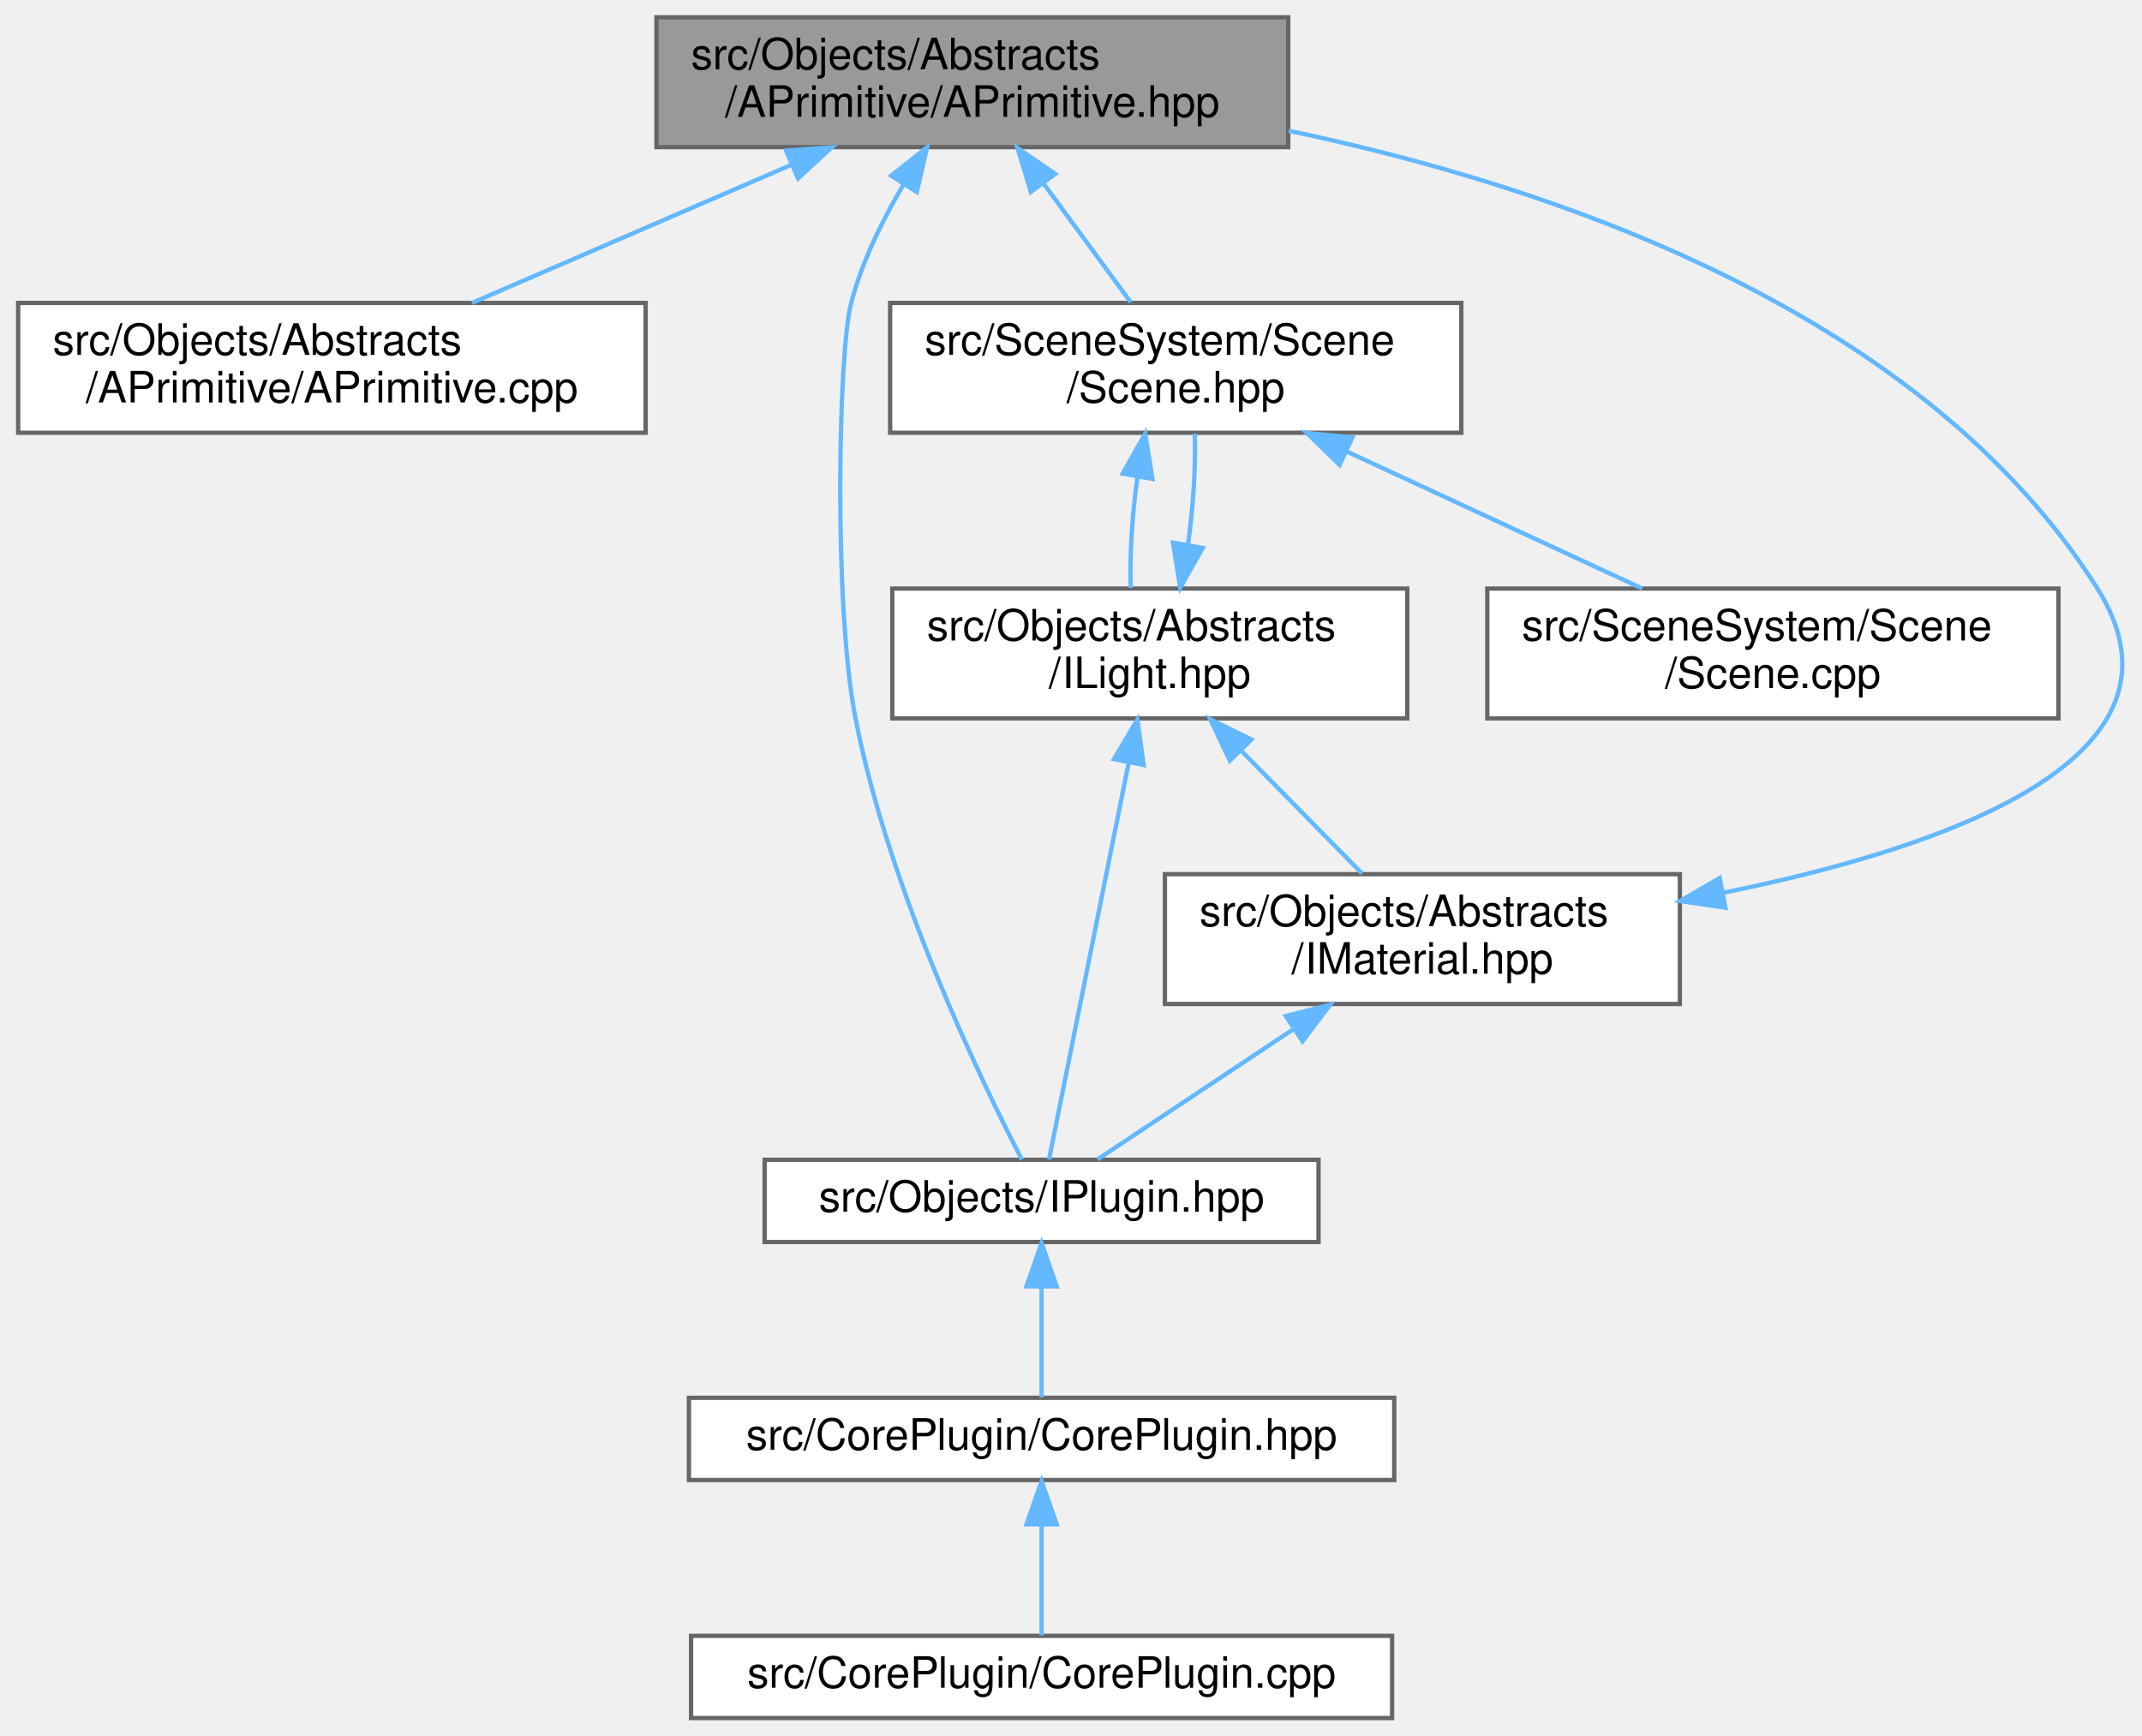
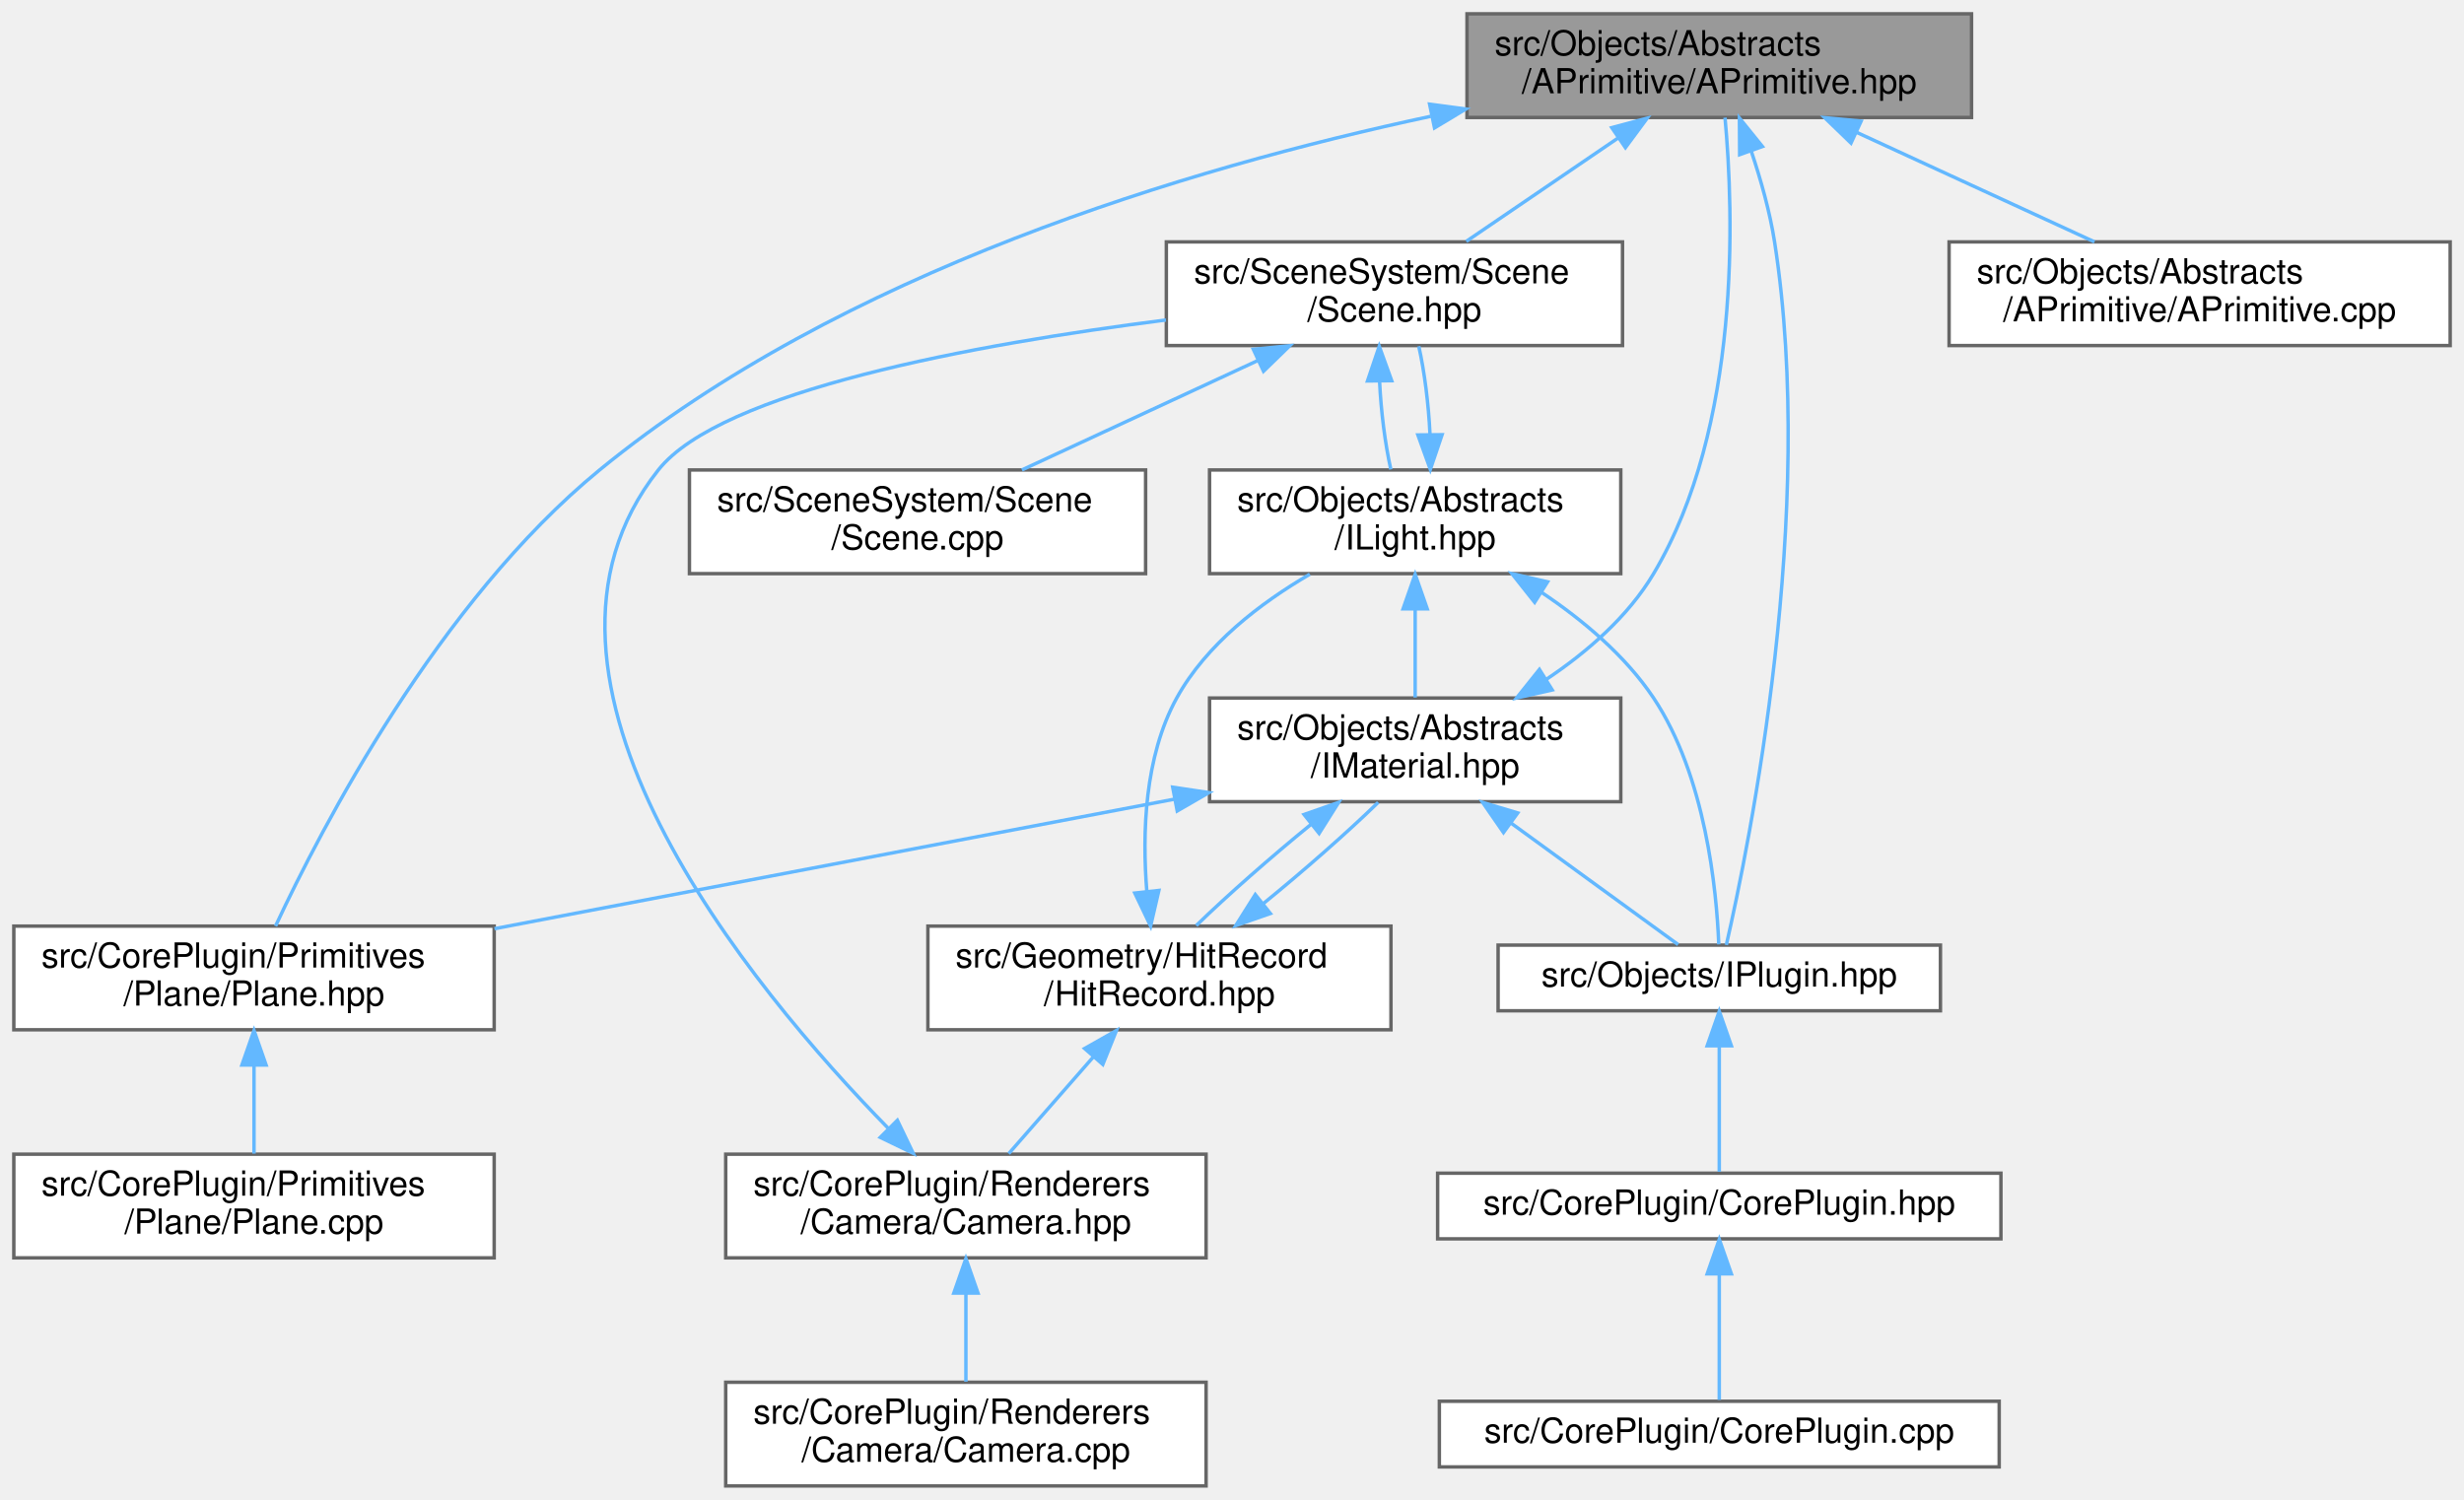
- <svg xmlns="http://www.w3.org/2000/svg" xmlns:xlink="http://www.w3.org/1999/xlink" width="495pt" height="401pt" viewBox="0.00 0.00 494.60 401.00">
-   <g id="graph0" class="graph" transform="scale(1 1) rotate(0) translate(4 397)">
+ <svg xmlns="http://www.w3.org/2000/svg" xmlns:xlink="http://www.w3.org/1999/xlink" width="713pt" height="434pt" viewBox="0.00 0.00 713.00 434.00">
+   <g id="graph0" class="graph" transform="scale(1 1) rotate(0) translate(4 430)">
    <g id="Node000001" class="node">
      <g id="a_Node000001">
        <a xlink:title=" ">
-           <polygon fill="#999999" stroke="#666666" points="293.5,-393 147.5,-393 147.5,-363 293.5,-363 293.5,-393" />
-           <text text-anchor="start" x="155.5" y="-381" font-family="Helvetica,sans-Serif" font-size="10.00">src/Objects/Abstracts</text>
-           <text text-anchor="middle" x="220.5" y="-370" font-family="Helvetica,sans-Serif" font-size="10.00">/APrimitive/APrimitive.hpp</text>
+           <polygon fill="#999999" stroke="#666666" points="566.5,-426 420.5,-426 420.5,-396 566.5,-396 566.5,-426" />
+           <text text-anchor="start" x="428.5" y="-414" font-family="Helvetica,sans-Serif" font-size="10.00">src/Objects/Abstracts</text>
+           <text text-anchor="middle" x="493.5" y="-403" font-family="Helvetica,sans-Serif" font-size="10.00">/APrimitive/APrimitive.hpp</text>
        </a>
      </g>
    </g>
    <g id="Node000002" class="node">
      <g id="a_Node000002">
-         <a xlink:href="APrimitive_8cpp.html" target="_top" xlink:title=" ">
-           <polygon fill="white" stroke="#666666" points="145,-327 0,-327 0,-297 145,-297 145,-327" />
-           <text text-anchor="start" x="8" y="-315" font-family="Helvetica,sans-Serif" font-size="10.00">src/Objects/Abstracts</text>
-           <text text-anchor="middle" x="72.5" y="-304" font-family="Helvetica,sans-Serif" font-size="10.00">/APrimitive/APrimitive.cpp</text>
+         <a xlink:href="Plane_8hpp.html" target="_top" xlink:title=" ">
+           <polygon fill="white" stroke="#666666" points="139,-162 0,-162 0,-132 139,-132 139,-162" />
+           <text text-anchor="start" x="8" y="-150" font-family="Helvetica,sans-Serif" font-size="10.00">src/CorePlugin/Primitives</text>
+           <text text-anchor="middle" x="69.5" y="-139" font-family="Helvetica,sans-Serif" font-size="10.00">/Plane/Plane.hpp</text>
        </a>
      </g>
    </g>
    <g id="edge1_Node000001_Node000002" class="edge">
      <g id="a_edge1_Node000001_Node000002">
        <a xlink:title=" ">
-           <path fill="none" stroke="#63b8ff" d="M178.69,-358.92C155.3,-348.8 126.58,-336.38 104.9,-327.01" />
-           <polygon fill="#63b8ff" stroke="#63b8ff" points="177.45,-362.2 188.02,-362.95 180.23,-355.77 177.45,-362.2" />
+           <path fill="none" stroke="#63b8ff" d="M410.01,-396.34C339.56,-381.29 239.32,-351.2 169.5,-294 122.92,-255.84 89.05,-190.53 75.73,-162.01" />
+           <polygon fill="#63b8ff" stroke="#63b8ff" points="409.68,-399.85 420.18,-398.45 411.1,-392.99 409.68,-399.85" />
+         </a>
+       </g>
+     </g>
+     <g id="Node000004" class="node">
+       <g id="a_Node000004">
+         <a xlink:href="APrimitive_8cpp.html" target="_top" xlink:title=" ">
+           <polygon fill="white" stroke="#666666" points="705,-360 560,-360 560,-330 705,-330 705,-360" />
+           <text text-anchor="start" x="568" y="-348" font-family="Helvetica,sans-Serif" font-size="10.00">src/Objects/Abstracts</text>
+           <text text-anchor="middle" x="632.5" y="-337" font-family="Helvetica,sans-Serif" font-size="10.00">/APrimitive/APrimitive.cpp</text>
+         </a>
+       </g>
+     </g>
+     <g id="edge3_Node000001_Node000004" class="edge">
+       <g id="a_edge3_Node000001_Node000004">
+         <a xlink:title=" ">
+           <path fill="none" stroke="#63b8ff" d="M533.36,-391.65C555.22,-381.58 581.89,-369.3 602.07,-360.01" />
+           <polygon fill="#63b8ff" stroke="#63b8ff" points="531.62,-388.59 524,-395.95 534.55,-394.95 531.62,-388.59" />
+         </a>
+       </g>
+     </g>
+     <g id="Node000005" class="node">
+       <g id="a_Node000005">
+         <a xlink:href="IPlugin_8hpp.html" target="_top" xlink:title=" ">
+           <polygon fill="white" stroke="#666666" points="557.5,-156.5 429.5,-156.5 429.5,-137.5 557.5,-137.5 557.5,-156.5" />
+           <text text-anchor="middle" x="493.5" y="-144.5" font-family="Helvetica,sans-Serif" font-size="10.00">src/Objects/IPlugin.hpp</text>
+         </a>
+       </g>
+     </g>
+     <g id="edge4_Node000001_Node000005" class="edge">
+       <g id="a_edge4_Node000001_Node000005">
+         <a xlink:title=" ">
+           <path fill="none" stroke="#63b8ff" d="M502.77,-386.21C505.51,-378.03 508.14,-368.74 509.5,-360 521.74,-281.59 502.14,-185.35 495.54,-156.54" />
+           <polygon fill="#63b8ff" stroke="#63b8ff" points="499.4,-385.25 499.33,-395.84 505.99,-387.6 499.4,-385.25" />
+         </a>
+       </g>
+     </g>
+     <g id="Node000008" class="node">
+       <g id="a_Node000008">
+         <a xlink:href="Scene_8hpp.html" target="_top" xlink:title=" ">
+           <polygon fill="white" stroke="#666666" points="465.5,-360 333.5,-360 333.5,-330 465.5,-330 465.5,-360" />
+           <text text-anchor="start" x="341.5" y="-348" font-family="Helvetica,sans-Serif" font-size="10.00">src/SceneSystem/Scene</text>
+           <text text-anchor="middle" x="399.5" y="-337" font-family="Helvetica,sans-Serif" font-size="10.00">/Scene.hpp</text>
+         </a>
+       </g>
+     </g>
+     <g id="edge7_Node000001_Node000008" class="edge">
+       <g id="a_edge7_Node000001_Node000008">
+         <a xlink:title=" ">
+           <path fill="none" stroke="#63b8ff" d="M464.17,-390.03C449.94,-380.34 433.19,-368.94 420.3,-360.16" />
+           <polygon fill="#63b8ff" stroke="#63b8ff" points="462.4,-393.06 472.64,-395.8 466.34,-387.28 462.4,-393.06" />
        </a>
      </g>
    </g>
    <g id="Node000003" class="node">
      <g id="a_Node000003">
-         <a xlink:href="IPlugin_8hpp.html" target="_top" xlink:title=" ">
-           <polygon fill="white" stroke="#666666" points="300.5,-129 172.5,-129 172.5,-110 300.5,-110 300.5,-129" />
-           <text text-anchor="middle" x="236.5" y="-117" font-family="Helvetica,sans-Serif" font-size="10.00">src/Objects/IPlugin.hpp</text>
-         </a>
-       </g>
-     </g>
-     <g id="edge2_Node000001_Node000003" class="edge">
-       <g id="a_edge2_Node000001_Node000003">
-         <a xlink:title=" ">
-           <path fill="none" stroke="#63b8ff" d="M204.6,-354.36C199.72,-346.13 194.98,-336.51 192.5,-327 189.5,-315.5 188.43,-256.92 193.5,-231 201.28,-191.2 222.55,-147.22 231.94,-129.06" />
-           <polygon fill="#63b8ff" stroke="#63b8ff" points="201.75,-356.4 210.06,-362.97 207.66,-352.65 201.75,-356.4" />
+         <a xlink:href="Plane_8cpp.html" target="_top" xlink:title=" ">
+           <polygon fill="white" stroke="#666666" points="139,-96 0,-96 0,-66 139,-66 139,-96" />
+           <text text-anchor="start" x="8" y="-84" font-family="Helvetica,sans-Serif" font-size="10.00">src/CorePlugin/Primitives</text>
+           <text text-anchor="middle" x="69.5" y="-73" font-family="Helvetica,sans-Serif" font-size="10.00">/Plane/Plane.cpp</text>
+         </a>
+       </g>
+     </g>
+     <g id="edge2_Node000002_Node000003" class="edge">
+       <g id="a_edge2_Node000002_Node000003">
+         <a xlink:title=" ">
+           <path fill="none" stroke="#63b8ff" d="M69.5,-121.54C69.5,-112.96 69.5,-103.61 69.5,-96.16" />
+           <polygon fill="#63b8ff" stroke="#63b8ff" points="66,-121.8 69.5,-131.8 73,-121.8 66,-121.8" />
        </a>
      </g>
    </g>
    <g id="Node000006" class="node">
      <g id="a_Node000006">
-         <a xlink:href="Scene_8hpp.html" target="_top" xlink:title=" ">
-           <polygon fill="white" stroke="#666666" points="333.5,-327 201.5,-327 201.5,-297 333.5,-297 333.5,-327" />
-           <text text-anchor="start" x="209.5" y="-315" font-family="Helvetica,sans-Serif" font-size="10.00">src/SceneSystem/Scene</text>
-           <text text-anchor="middle" x="267.5" y="-304" font-family="Helvetica,sans-Serif" font-size="10.00">/Scene.hpp</text>
-         </a>
-       </g>
-     </g>
-     <g id="edge5_Node000001_Node000006" class="edge">
-       <g id="a_edge5_Node000001_Node000006">
-         <a xlink:title=" ">
-           <path fill="none" stroke="#63b8ff" d="M237,-354.53C243.69,-345.43 251.2,-335.19 257.1,-327.16" />
-           <polygon fill="#63b8ff" stroke="#63b8ff" points="234.03,-352.66 230.93,-362.8 239.67,-356.81 234.03,-352.66" />
-         </a>
-       </g>
-     </g>
-     <g id="Node000004" class="node">
-       <g id="a_Node000004">
        <a xlink:href="CorePlugin_8hpp.html" target="_top" xlink:title=" ">
-           <polygon fill="white" stroke="#666666" points="318,-74 155,-74 155,-55 318,-55 318,-74" />
-           <text text-anchor="middle" x="236.5" y="-62" font-family="Helvetica,sans-Serif" font-size="10.00">src/CorePlugin/CorePlugin.hpp</text>
-         </a>
-       </g>
-     </g>
-     <g id="edge3_Node000003_Node000004" class="edge">
-       <g id="a_edge3_Node000003_Node000004">
-         <a xlink:title=" ">
-           <path fill="none" stroke="#63b8ff" d="M236.5,-99.66C236.5,-90.93 236.5,-80.99 236.5,-74.09" />
-           <polygon fill="#63b8ff" stroke="#63b8ff" points="233,-99.75 236.5,-109.75 240,-99.75 233,-99.75" />
-         </a>
-       </g>
-     </g>
-     <g id="Node000005" class="node">
-       <g id="a_Node000005">
-         <a xlink:href="CorePlugin_8cpp.html" target="_top" xlink:title=" ">
-           <polygon fill="white" stroke="#666666" points="317.5,-19 155.5,-19 155.5,0 317.5,0 317.5,-19" />
-           <text text-anchor="middle" x="236.5" y="-7" font-family="Helvetica,sans-Serif" font-size="10.00">src/CorePlugin/CorePlugin.cpp</text>
-         </a>
-       </g>
-     </g>
-     <g id="edge4_Node000004_Node000005" class="edge">
-       <g id="a_edge4_Node000004_Node000005">
-         <a xlink:title=" ">
-           <path fill="none" stroke="#63b8ff" d="M236.5,-44.66C236.5,-35.93 236.5,-25.99 236.5,-19.09" />
-           <polygon fill="#63b8ff" stroke="#63b8ff" points="233,-44.75 236.5,-54.75 240,-44.75 233,-44.75" />
+           <polygon fill="white" stroke="#666666" points="575,-90.5 412,-90.5 412,-71.5 575,-71.5 575,-90.5" />
+           <text text-anchor="middle" x="493.5" y="-78.5" font-family="Helvetica,sans-Serif" font-size="10.00">src/CorePlugin/CorePlugin.hpp</text>
+         </a>
+       </g>
+     </g>
+     <g id="edge5_Node000005_Node000006" class="edge">
+       <g id="a_edge5_Node000005_Node000006">
+         <a xlink:title=" ">
+           <path fill="none" stroke="#63b8ff" d="M493.5,-127.08C493.5,-115.13 493.5,-100.22 493.5,-90.91" />
+           <polygon fill="#63b8ff" stroke="#63b8ff" points="490,-127.37 493.5,-137.37 497,-127.37 490,-127.37" />
        </a>
      </g>
    </g>
    <g id="Node000007" class="node">
      <g id="a_Node000007">
-         <a xlink:href="ILight_8hpp.html" target="_top" xlink:title=" ">
-           <polygon fill="white" stroke="#666666" points="321,-261 202,-261 202,-231 321,-231 321,-261" />
-           <text text-anchor="start" x="210" y="-249" font-family="Helvetica,sans-Serif" font-size="10.00">src/Objects/Abstracts</text>
-           <text text-anchor="middle" x="261.5" y="-238" font-family="Helvetica,sans-Serif" font-size="10.00">/ILight.hpp</text>
+         <a xlink:href="CorePlugin_8cpp.html" target="_top" xlink:title=" ">
+           <polygon fill="white" stroke="#666666" points="574.5,-24.5 412.5,-24.5 412.5,-5.5 574.5,-5.5 574.5,-24.5" />
+           <text text-anchor="middle" x="493.5" y="-12.5" font-family="Helvetica,sans-Serif" font-size="10.00">src/CorePlugin/CorePlugin.cpp</text>
        </a>
      </g>
    </g>
    <g id="edge6_Node000006_Node000007" class="edge">
      <g id="a_edge6_Node000006_Node000007">
        <a xlink:title=" ">
-           <path fill="none" stroke="#63b8ff" d="M258.67,-286.83C257.44,-278.17 256.84,-268.7 257.11,-261.16" />
-           <polygon fill="#63b8ff" stroke="#63b8ff" points="255.24,-287.57 260.45,-296.8 262.13,-286.34 255.24,-287.57" />
+           <path fill="none" stroke="#63b8ff" d="M493.5,-61.08C493.5,-49.13 493.5,-34.22 493.5,-24.91" />
+           <polygon fill="#63b8ff" stroke="#63b8ff" points="490,-61.37 493.5,-71.37 497,-61.37 490,-61.37" />
        </a>
      </g>
    </g>
    <g id="Node000009" class="node">
      <g id="a_Node000009">
+         <a xlink:href="ILight_8hpp.html" target="_top" xlink:title=" ">
+           <polygon fill="white" stroke="#666666" points="465,-294 346,-294 346,-264 465,-264 465,-294" />
+           <text text-anchor="start" x="354" y="-282" font-family="Helvetica,sans-Serif" font-size="10.00">src/Objects/Abstracts</text>
+           <text text-anchor="middle" x="405.5" y="-271" font-family="Helvetica,sans-Serif" font-size="10.00">/ILight.hpp</text>
+         </a>
+       </g>
+     </g>
+     <g id="edge8_Node000008_Node000009" class="edge">
+       <g id="a_edge8_Node000008_Node000009">
+         <a xlink:title=" ">
+           <path fill="none" stroke="#63b8ff" d="M395.21,-319.54C395.62,-310.96 396.79,-301.61 398.46,-294.16" />
+           <polygon fill="#63b8ff" stroke="#63b8ff" points="391.71,-319.76 395.11,-329.8 398.71,-319.83 391.71,-319.76" />
+         </a>
+       </g>
+     </g>
+     <g id="Node000014" class="node">
+       <g id="a_Node000014">
        <a xlink:href="Scene_8cpp.html" target="_top" xlink:title=" ">
-           <polygon fill="white" stroke="#666666" points="471.5,-261 339.5,-261 339.5,-231 471.5,-231 471.5,-261" />
-           <text text-anchor="start" x="347.5" y="-249" font-family="Helvetica,sans-Serif" font-size="10.00">src/SceneSystem/Scene</text>
-           <text text-anchor="middle" x="405.5" y="-238" font-family="Helvetica,sans-Serif" font-size="10.00">/Scene.cpp</text>
-         </a>
-       </g>
-     </g>
-     <g id="edge12_Node000006_Node000009" class="edge">
-       <g id="a_edge12_Node000006_Node000009">
-         <a xlink:title=" ">
-           <path fill="none" stroke="#63b8ff" d="M307.07,-292.65C328.77,-282.58 355.26,-270.3 375.29,-261.01" />
-           <polygon fill="#63b8ff" stroke="#63b8ff" points="305.38,-289.57 297.78,-296.95 308.33,-295.92 305.38,-289.57" />
-         </a>
-       </g>
-     </g>
-     <g id="edge10_Node000007_Node000003" class="edge">
-       <g id="a_edge10_Node000007_Node000003">
-         <a xlink:title=" ">
-           <path fill="none" stroke="#63b8ff" d="M256.65,-220.86C251.01,-192.74 241.97,-147.75 238.22,-129.07" />
-           <polygon fill="#63b8ff" stroke="#63b8ff" points="253.23,-221.6 258.63,-230.72 260.09,-220.22 253.23,-221.6" />
-         </a>
-       </g>
-     </g>
-     <g id="edge11_Node000007_Node000006" class="edge">
-       <g id="a_edge11_Node000007_Node000006">
-         <a xlink:title=" ">
-           <path fill="none" stroke="#63b8ff" d="M270.33,-271.13C271.55,-279.78 272.16,-289.26 271.89,-296.8" />
-           <polygon fill="#63b8ff" stroke="#63b8ff" points="273.75,-270.39 268.54,-261.16 266.86,-271.62 273.75,-270.39" />
-         </a>
-       </g>
-     </g>
-     <g id="Node000008" class="node">
-       <g id="a_Node000008">
+           <polygon fill="white" stroke="#666666" points="327.5,-294 195.5,-294 195.5,-264 327.5,-264 327.5,-294" />
+           <text text-anchor="start" x="203.5" y="-282" font-family="Helvetica,sans-Serif" font-size="10.00">src/SceneSystem/Scene</text>
+           <text text-anchor="middle" x="261.5" y="-271" font-family="Helvetica,sans-Serif" font-size="10.00">/Scene.cpp</text>
+         </a>
+       </g>
+     </g>
+     <g id="edge21_Node000008_Node000014" class="edge">
+       <g id="a_edge21_Node000008_Node000014">
+         <a xlink:title=" ">
+           <path fill="none" stroke="#63b8ff" d="M359.93,-325.65C338.23,-315.58 311.74,-303.3 291.71,-294.01" />
+           <polygon fill="#63b8ff" stroke="#63b8ff" points="358.67,-328.92 369.22,-329.95 361.62,-322.57 358.67,-328.92" />
+         </a>
+       </g>
+     </g>
+     <g id="edge19_Node000009_Node000005" class="edge">
+       <g id="a_edge19_Node000009_Node000005">
+         <a xlink:title=" ">
+           <path fill="none" stroke="#63b8ff" d="M442.07,-258.58C454.02,-250.58 466.31,-240.28 474.5,-228 489.56,-205.44 492.73,-172.3 493.36,-156.71" />
+           <polygon fill="#63b8ff" stroke="#63b8ff" points="440.08,-255.7 433.5,-264 443.82,-261.62 440.08,-255.7" />
+         </a>
+       </g>
+     </g>
+     <g id="edge20_Node000009_Node000008" class="edge">
+       <g id="a_edge20_Node000009_Node000008">
+         <a xlink:title=" ">
+           <path fill="none" stroke="#63b8ff" d="M409.79,-304.41C409.38,-312.99 408.22,-322.34 406.55,-329.8" />
+           <polygon fill="#63b8ff" stroke="#63b8ff" points="413.29,-304.2 409.89,-294.16 406.29,-304.13 413.29,-304.2" />
+         </a>
+       </g>
+     </g>
+     <g id="Node000010" class="node">
+       <g id="a_Node000010">
        <a xlink:href="IMaterial_8hpp.html" target="_top" xlink:title=" ">
-           <polygon fill="white" stroke="#666666" points="384,-195 265,-195 265,-165 384,-165 384,-195" />
-           <text text-anchor="start" x="273" y="-183" font-family="Helvetica,sans-Serif" font-size="10.00">src/Objects/Abstracts</text>
-           <text text-anchor="middle" x="324.5" y="-172" font-family="Helvetica,sans-Serif" font-size="10.00">/IMaterial.hpp</text>
-         </a>
-       </g>
-     </g>
-     <g id="edge7_Node000007_Node000008" class="edge">
-       <g id="a_edge7_Node000007_Node000008">
-         <a xlink:title=" ">
-           <path fill="none" stroke="#63b8ff" d="M282.52,-223.65C291.75,-214.27 302.33,-203.53 310.56,-195.16" />
-           <polygon fill="#63b8ff" stroke="#63b8ff" points="280,-221.21 275.48,-230.8 284.99,-226.13 280,-221.21" />
-         </a>
-       </g>
-     </g>
-     <g id="edge8_Node000008_Node000001" class="edge">
-       <g id="a_edge8_Node000008_Node000001">
-         <a xlink:title=" ">
-           <path fill="none" stroke="#63b8ff" d="M394.05,-190.71C446.31,-201.27 505.01,-222.11 480.5,-261 440.25,-324.87 355.46,-353.82 293.62,-366.78" />
-           <polygon fill="#63b8ff" stroke="#63b8ff" points="394.53,-187.24 384.05,-188.79 393.21,-194.11 394.53,-187.24" />
-         </a>
-       </g>
-     </g>
-     <g id="edge9_Node000008_Node000003" class="edge">
-       <g id="a_edge9_Node000008_Node000003">
-         <a xlink:title=" ">
-           <path fill="none" stroke="#63b8ff" d="M294.51,-159.06C279.15,-148.85 261.24,-136.95 249.43,-129.09" />
-           <polygon fill="#63b8ff" stroke="#63b8ff" points="292.93,-162.22 303.2,-164.84 296.81,-156.39 292.93,-162.22" />
+           <polygon fill="white" stroke="#666666" points="465,-228 346,-228 346,-198 465,-198 465,-228" />
+           <text text-anchor="start" x="354" y="-216" font-family="Helvetica,sans-Serif" font-size="10.00">src/Objects/Abstracts</text>
+           <text text-anchor="middle" x="405.5" y="-205" font-family="Helvetica,sans-Serif" font-size="10.00">/IMaterial.hpp</text>
+         </a>
+       </g>
+     </g>
+     <g id="edge9_Node000009_Node000010" class="edge">
+       <g id="a_edge9_Node000009_Node000010">
+         <a xlink:title=" ">
+           <path fill="none" stroke="#63b8ff" d="M405.5,-253.54C405.5,-244.96 405.5,-235.61 405.5,-228.16" />
+           <polygon fill="#63b8ff" stroke="#63b8ff" points="402,-253.8 405.5,-263.8 409,-253.8 402,-253.8" />
+         </a>
+       </g>
+     </g>
+     <g id="edge17_Node000010_Node000001" class="edge">
+       <g id="a_edge17_Node000010_Node000001">
+         <a xlink:title=" ">
+           <path fill="none" stroke="#63b8ff" d="M443.38,-233.35C455.2,-241.26 467.08,-251.52 474.5,-264 499.85,-306.62 497.69,-368.49 495.16,-395.96" />
+           <polygon fill="#63b8ff" stroke="#63b8ff" points="445.17,-230.34 434.84,-228.01 441.46,-236.28 445.17,-230.34" />
+         </a>
+       </g>
+     </g>
+     <g id="edge10_Node000010_Node000002" class="edge">
+       <g id="a_edge10_Node000010_Node000002">
+         <a xlink:title=" ">
+           <path fill="none" stroke="#63b8ff" d="M335.7,-198.71C278.06,-187.73 196.65,-172.22 139.08,-161.25" />
+           <polygon fill="#63b8ff" stroke="#63b8ff" points="335.34,-202.2 345.82,-200.63 336.65,-195.32 335.34,-202.2" />
+         </a>
+       </g>
+     </g>
+     <g id="edge18_Node000010_Node000005" class="edge">
+       <g id="a_edge18_Node000010_Node000005">
+         <a xlink:title=" ">
+           <path fill="none" stroke="#63b8ff" d="M433.17,-191.87C449.46,-180.03 469.23,-165.65 481.59,-156.66" />
+           <polygon fill="#63b8ff" stroke="#63b8ff" points="431.06,-189.08 425.03,-197.8 435.18,-194.75 431.06,-189.08" />
+         </a>
+       </g>
+     </g>
+     <g id="Node000011" class="node">
+       <g id="a_Node000011">
+         <a xlink:href="HitRecord_8hpp.html" target="_top" xlink:title=" ">
+           <polygon fill="white" stroke="#666666" points="398.5,-162 264.5,-162 264.5,-132 398.5,-132 398.5,-162" />
+           <text text-anchor="start" x="272.5" y="-150" font-family="Helvetica,sans-Serif" font-size="10.00">src/Geometry/HitRecord</text>
+           <text text-anchor="middle" x="331.5" y="-139" font-family="Helvetica,sans-Serif" font-size="10.00">/HitRecord.hpp</text>
+         </a>
+       </g>
+     </g>
+     <g id="edge11_Node000010_Node000011" class="edge">
+       <g id="a_edge11_Node000010_Node000011">
+         <a xlink:title=" ">
+           <path fill="none" stroke="#63b8ff" d="M375.42,-191.48C363.67,-181.91 351,-170.77 342.16,-162.16" />
+           <polygon fill="#63b8ff" stroke="#63b8ff" points="373.35,-194.3 383.36,-197.8 377.71,-188.83 373.35,-194.3" />
+         </a>
+       </g>
+     </g>
+     <g id="edge15_Node000011_Node000009" class="edge">
+       <g id="a_edge15_Node000011_Node000009">
+         <a xlink:title=" ">
+           <path fill="none" stroke="#63b8ff" d="M327.85,-172.07C326.5,-188.78 327.14,-211 336.5,-228 345.06,-243.55 360.75,-255.51 375.02,-263.83" />
+           <polygon fill="#63b8ff" stroke="#63b8ff" points="331.34,-172.32 328.95,-162 324.38,-171.56 331.34,-172.32" />
+         </a>
+       </g>
+     </g>
+     <g id="edge16_Node000011_Node000010" class="edge">
+       <g id="a_edge16_Node000011_Node000010">
+         <a xlink:title=" ">
+           <path fill="none" stroke="#63b8ff" d="M361.52,-168.48C373.28,-178.04 385.95,-189.18 394.8,-197.8" />
+           <polygon fill="#63b8ff" stroke="#63b8ff" points="363.6,-165.65 353.59,-162.16 359.24,-171.13 363.6,-165.65" />
+         </a>
+       </g>
+     </g>
+     <g id="Node000012" class="node">
+       <g id="a_Node000012">
+         <a xlink:href="Camera_8hpp.html" target="_top" xlink:title=" ">
+           <polygon fill="white" stroke="#666666" points="345,-96 206,-96 206,-66 345,-66 345,-96" />
+           <text text-anchor="start" x="214" y="-84" font-family="Helvetica,sans-Serif" font-size="10.00">src/CorePlugin/Renderers</text>
+           <text text-anchor="middle" x="275.5" y="-73" font-family="Helvetica,sans-Serif" font-size="10.00">/Camera/Camera.hpp</text>
+         </a>
+       </g>
+     </g>
+     <g id="edge12_Node000011_Node000012" class="edge">
+       <g id="a_edge12_Node000011_Node000012">
+         <a xlink:title=" ">
+           <path fill="none" stroke="#63b8ff" d="M312.33,-124.09C304.24,-114.85 295.06,-104.36 287.89,-96.16" />
+           <polygon fill="#63b8ff" stroke="#63b8ff" points="309.85,-126.58 319.07,-131.8 315.12,-121.97 309.85,-126.58" />
+         </a>
+       </g>
+     </g>
+     <g id="edge14_Node000012_Node000008" class="edge">
+       <g id="a_edge14_Node000012_Node000008">
+         <a xlink:title=" ">
+           <path fill="none" stroke="#63b8ff" d="M253.03,-103.49C213.22,-144.17 138.75,-233.75 186.5,-294 204.64,-316.89 277.82,-330.32 333.38,-337.4" />
+           <polygon fill="#63b8ff" stroke="#63b8ff" points="255.67,-105.8 260.26,-96.25 250.72,-100.86 255.67,-105.8" />
+         </a>
+       </g>
+     </g>
+     <g id="Node000013" class="node">
+       <g id="a_Node000013">
+         <a xlink:href="Camera_8cpp.html" target="_top" xlink:title=" ">
+           <polygon fill="white" stroke="#666666" points="345,-30 206,-30 206,0 345,0 345,-30" />
+           <text text-anchor="start" x="214" y="-18" font-family="Helvetica,sans-Serif" font-size="10.00">src/CorePlugin/Renderers</text>
+           <text text-anchor="middle" x="275.5" y="-7" font-family="Helvetica,sans-Serif" font-size="10.00">/Camera/Camera.cpp</text>
+         </a>
+       </g>
+     </g>
+     <g id="edge13_Node000012_Node000013" class="edge">
+       <g id="a_edge13_Node000012_Node000013">
+         <a xlink:title=" ">
+           <path fill="none" stroke="#63b8ff" d="M275.5,-55.54C275.5,-46.96 275.5,-37.61 275.5,-30.16" />
+           <polygon fill="#63b8ff" stroke="#63b8ff" points="272,-55.8 275.5,-65.8 279,-55.8 272,-55.8" />
        </a>
      </g>
    </g>
  </g>
</svg>
